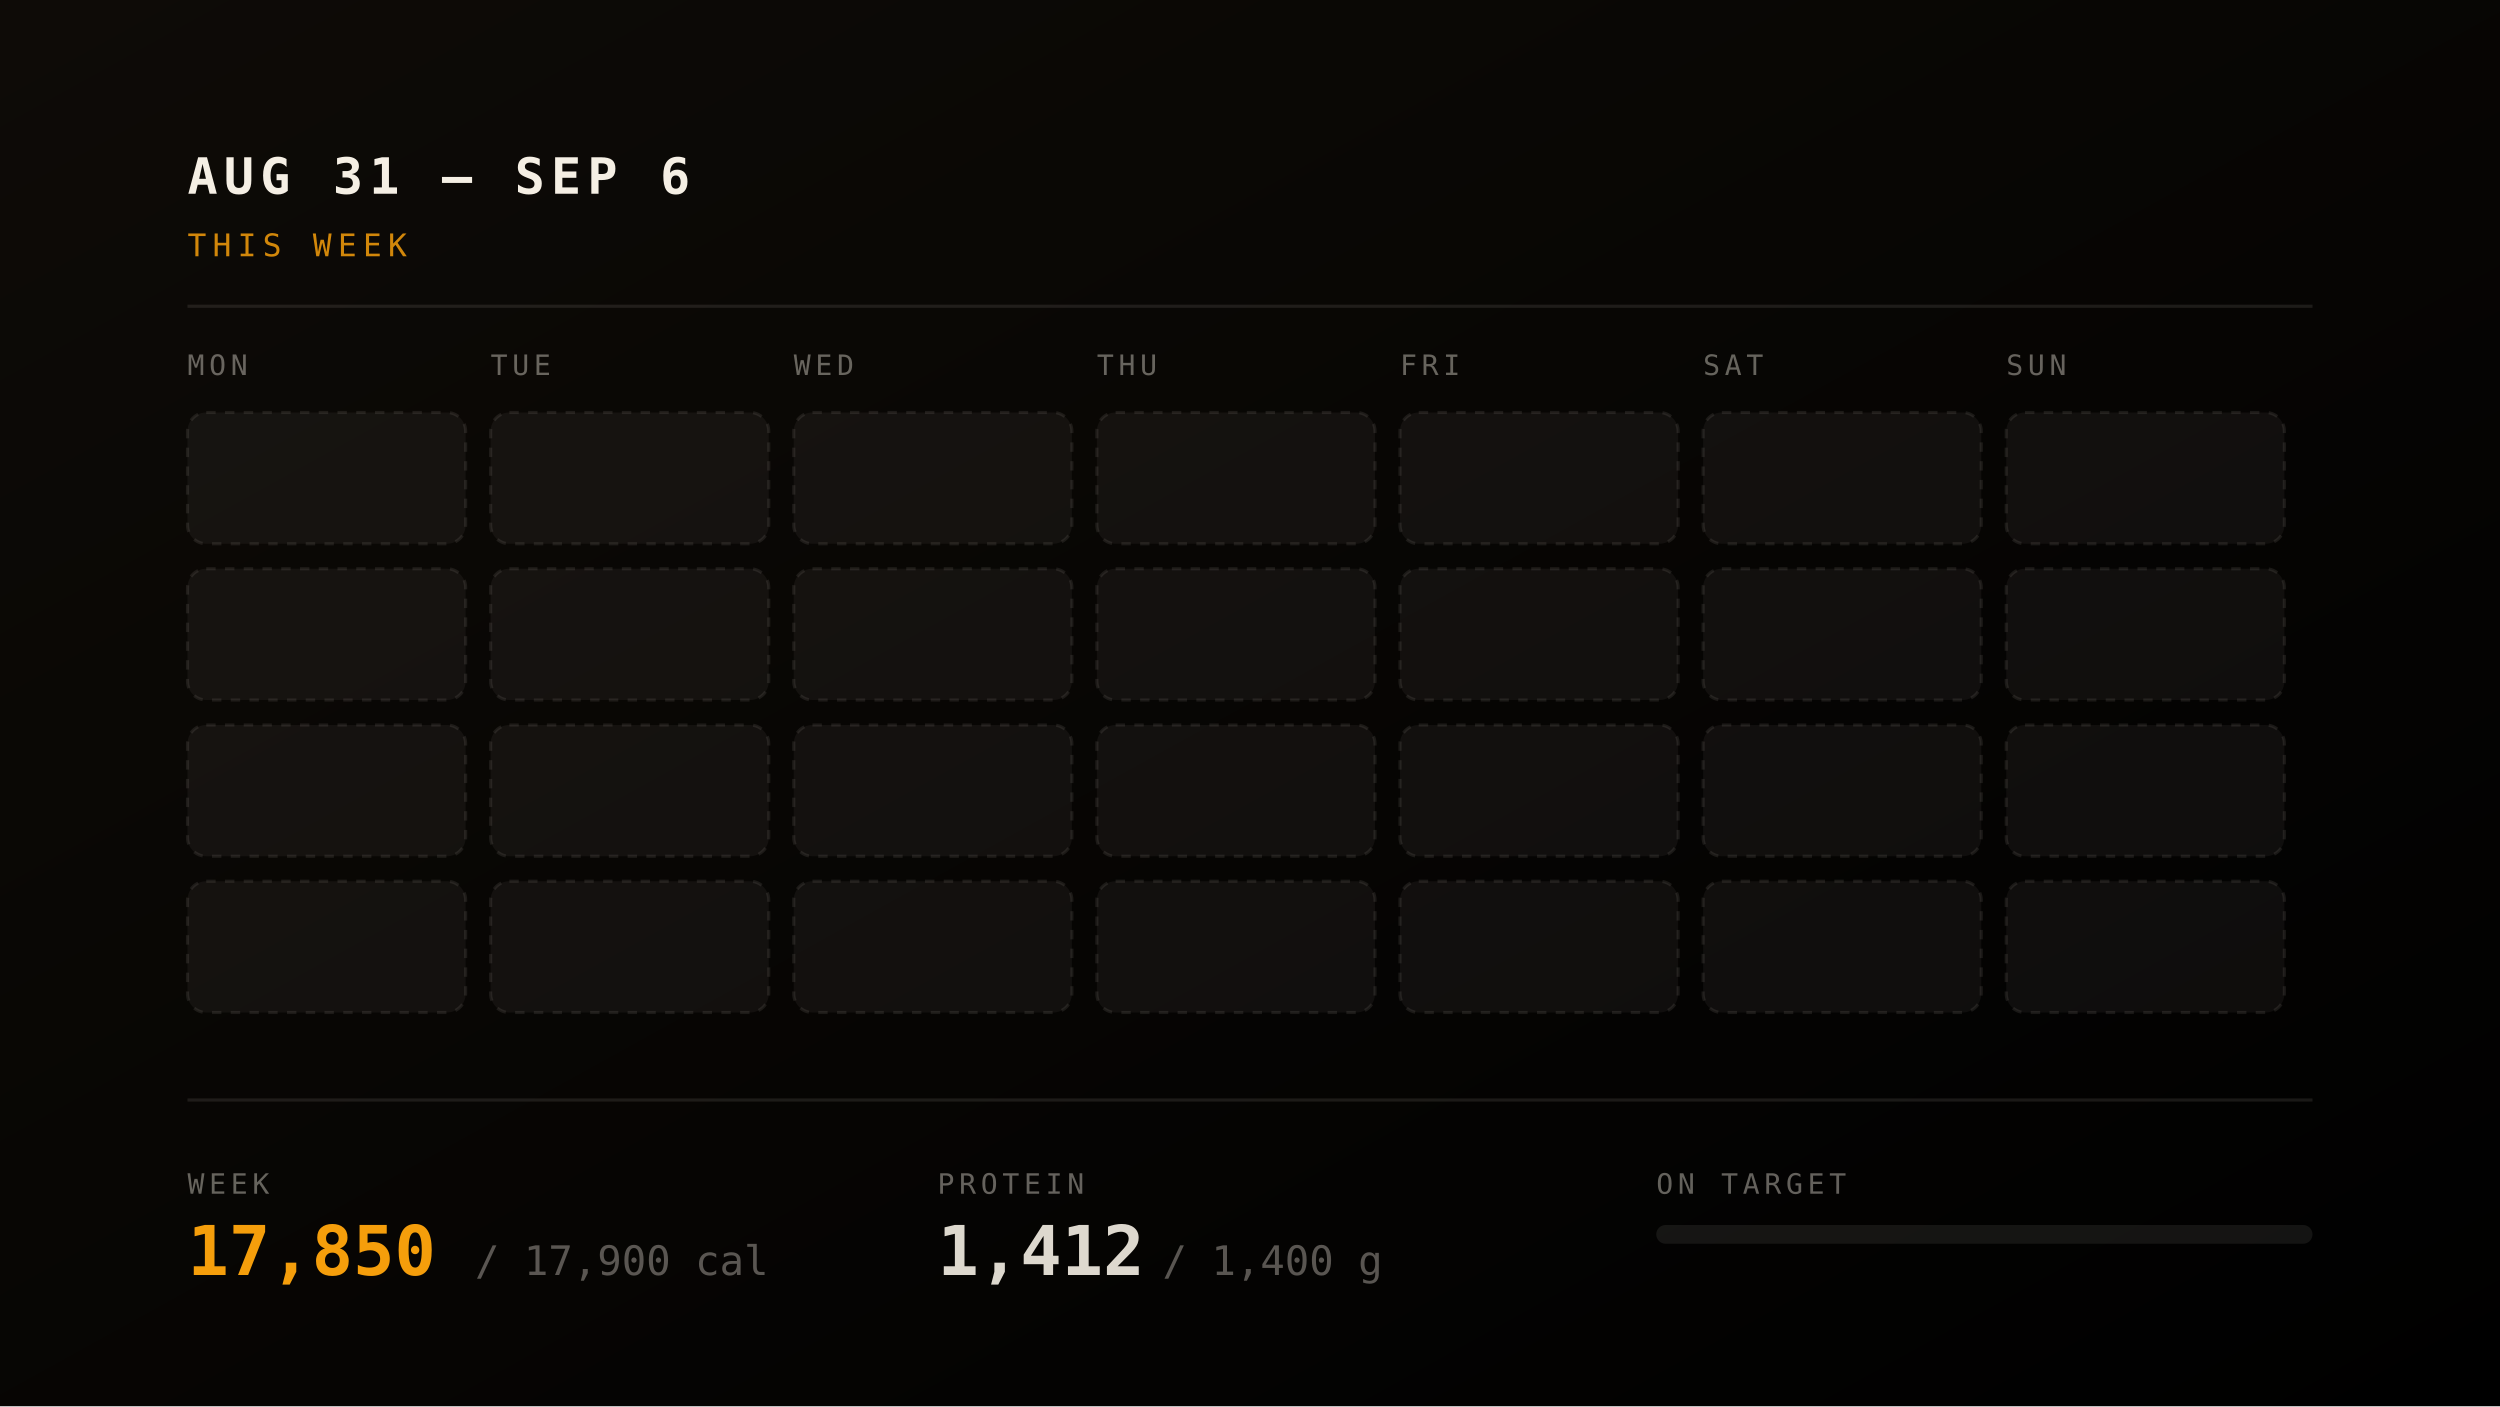
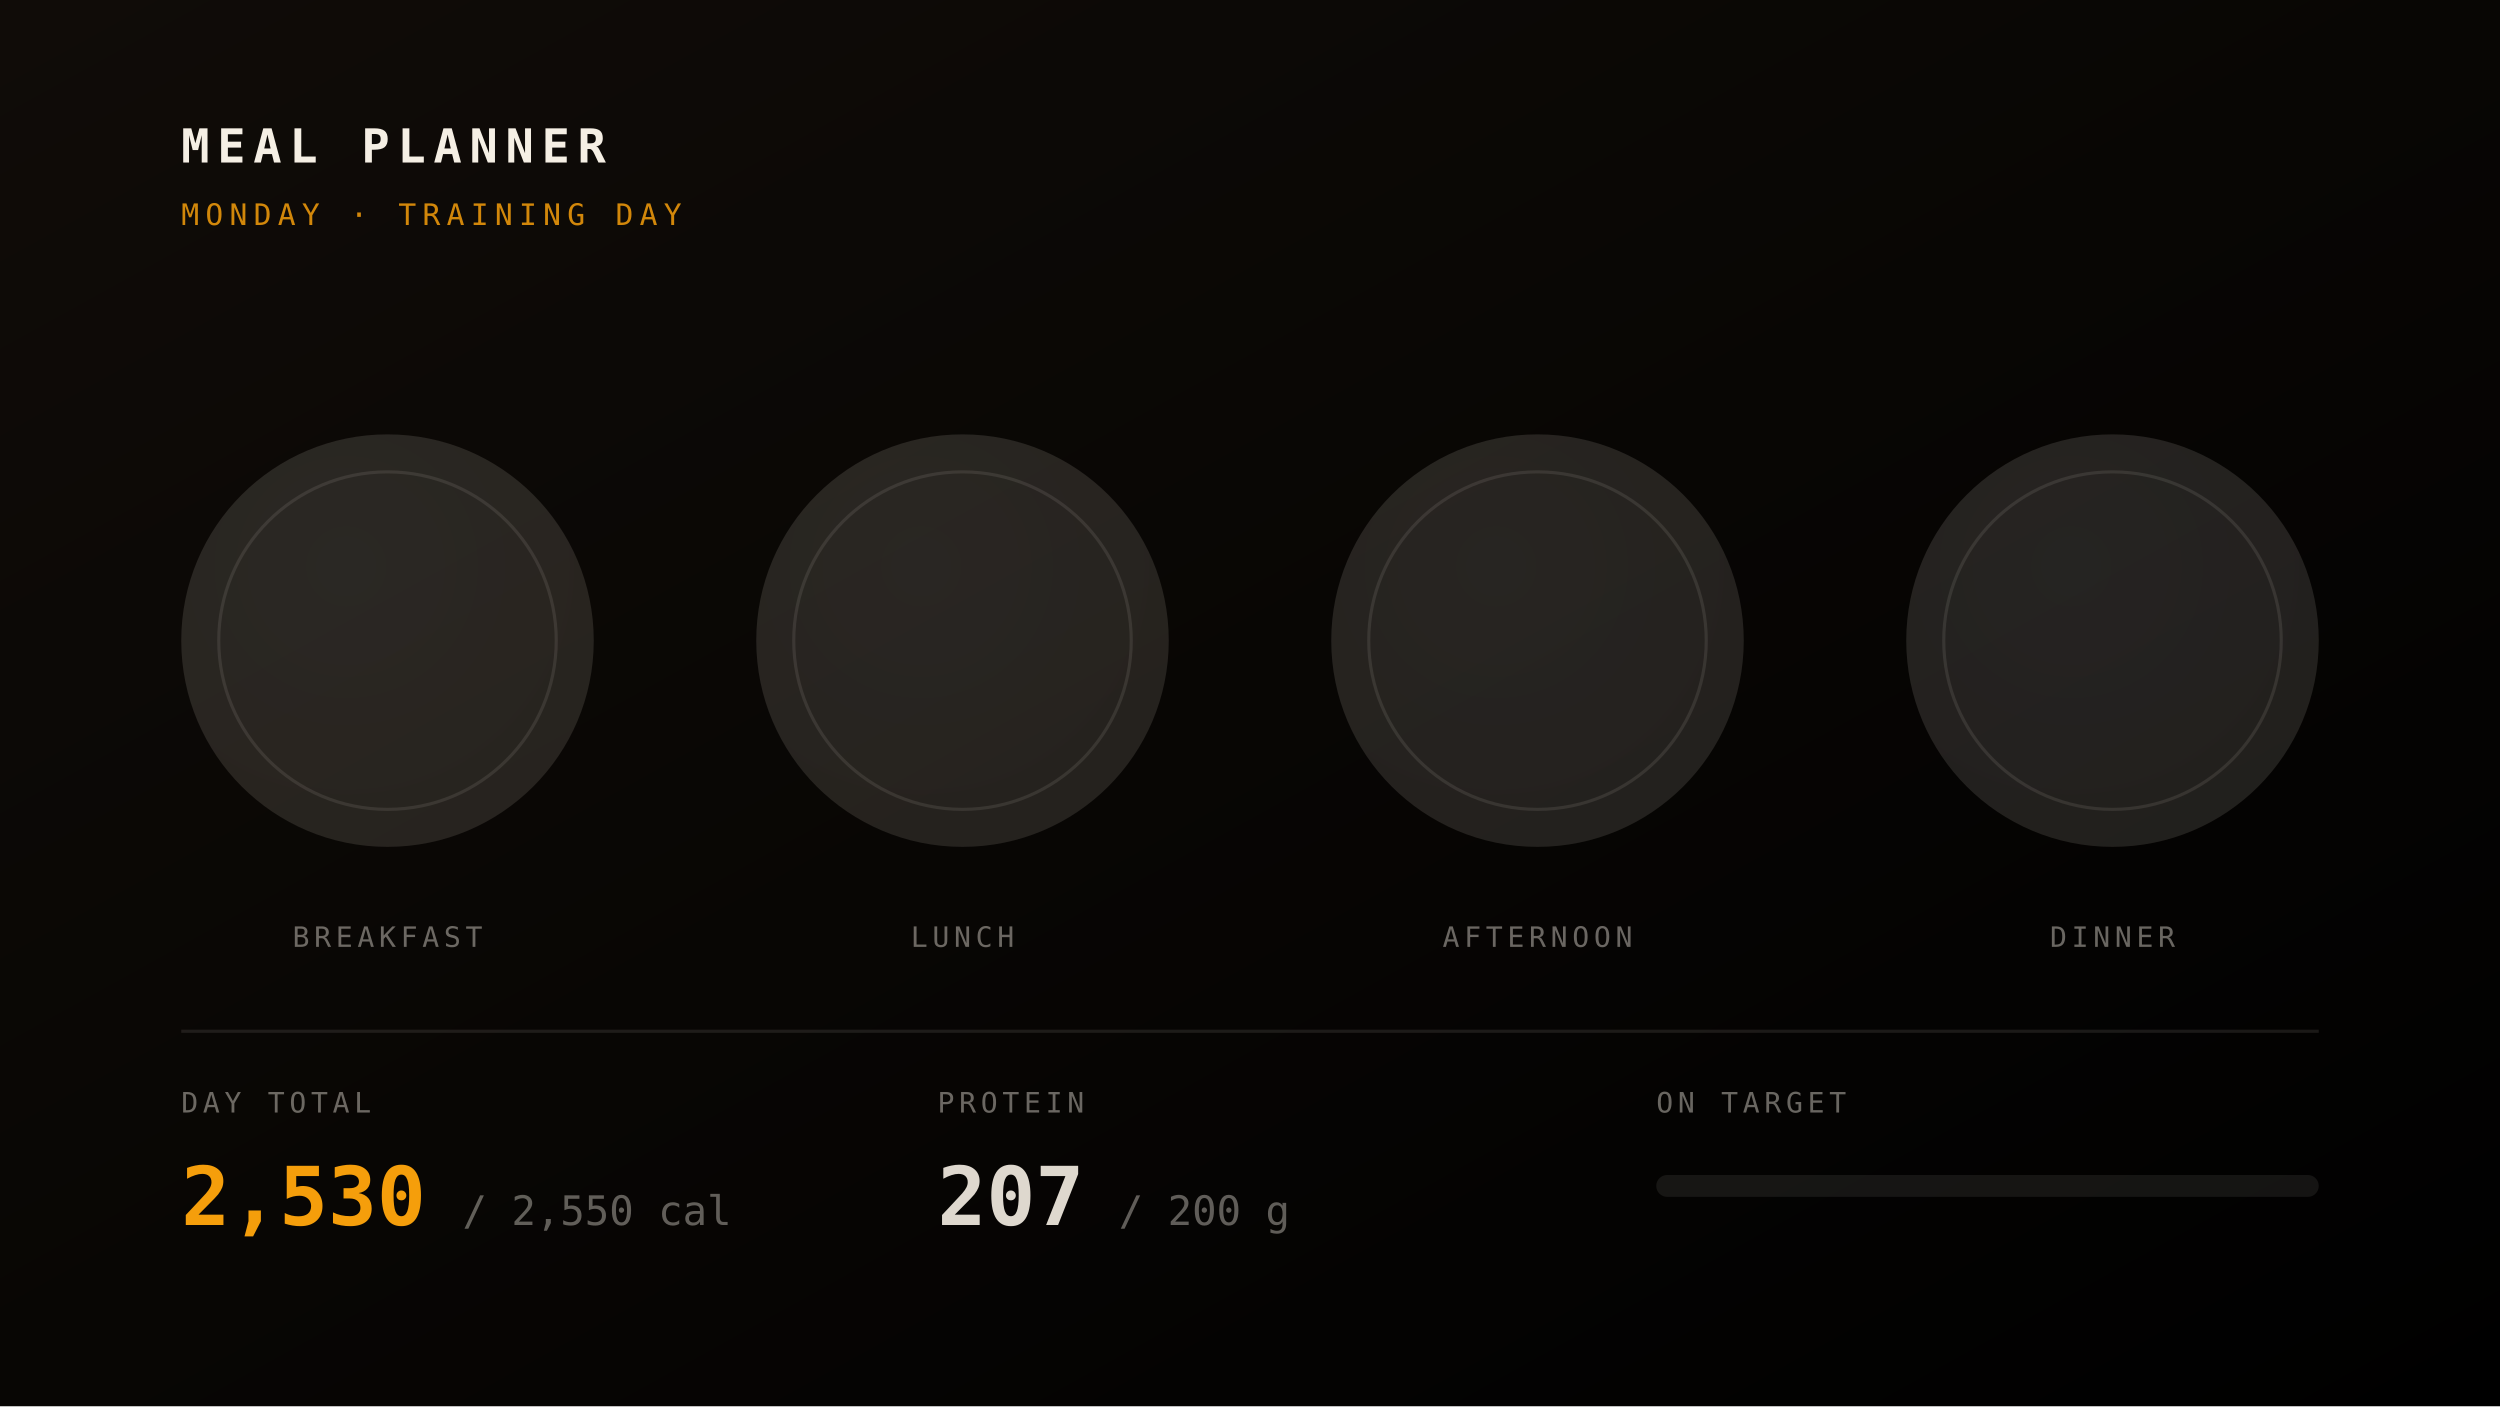
<svg xmlns="http://www.w3.org/2000/svg" viewBox="0 0 800 450" width="800" height="450">
  <defs>
    <linearGradient id="mpBg" x1="0" y1="0" x2="1" y2="1">
-       <stop offset="0%" stop-color="#0e0b07" />
+       <stop offset="0%" stop-color="#100c08" />
      <stop offset="100%" stop-color="#000000" />
    </linearGradient>
    <linearGradient id="mpBar" x1="0" y1="0" x2="1" y2="0">
      <stop offset="0%" stop-color="#b45309" />
      <stop offset="100%" stop-color="#f59e0b" />
    </linearGradient>
+     <radialGradient id="mpPlate" cx="0.4" cy="0.32" r="0.75">
+       <stop offset="0%" stop-color="#fbf7ef" />
+       <stop offset="100%" stop-color="#e6dccb" />
+     </radialGradient>
  </defs>
  <rect width="800" height="450" fill="url(#mpBg)" />
  <g font-family="monospace">
-     <text x="60" y="62" fill="#f5efe4" font-size="16" font-weight="700" letter-spacing="2">AUG 31 – SEP 6</text>
-     <text x="60" y="82" fill="#f59e0b" font-size="10" letter-spacing="2" opacity="0.85">THIS WEEK</text>
-   </g>
-   <line x1="60" y1="98" x2="740" y2="98" stroke="#f5efe4" stroke-opacity="0.1" />
-   <g font-family="monospace" font-size="9" fill="#f5efe4" opacity="0.4" letter-spacing="1.5">
-     <text x="60" y="120">MON</text>
-     <text x="157" y="120">TUE</text>
-     <text x="254" y="120">WED</text>
-     <text x="351" y="120">THU</text>
-     <text x="448" y="120">FRI</text>
-     <text x="545" y="120">SAT</text>
-     <text x="642" y="120">SUN</text>
+     <text x="58" y="52" fill="#f5efe4" font-size="15" font-weight="700" letter-spacing="2.5">MEAL PLANNER</text>
+     <text x="58" y="72" fill="#f59e0b" font-size="9.5" letter-spacing="2" opacity="0.85">MONDAY · TRAINING DAY</text>
  </g>
  <g>
-     <g fill="#f5efe4" fill-opacity="0.05" stroke="#f5efe4" stroke-opacity="0.09" stroke-dasharray="3 3">
-       <rect x="60" y="132" width="89" height="42" rx="6" />
-       <rect x="60" y="182" width="89" height="42" rx="6" />
-       <rect x="60" y="232" width="89" height="42" rx="6" />
-       <rect x="60" y="282" width="89" height="42" rx="6" />
-       <rect x="157" y="132" width="89" height="42" rx="6" />
-       <rect x="157" y="182" width="89" height="42" rx="6" />
-       <rect x="157" y="232" width="89" height="42" rx="6" />
-       <rect x="157" y="282" width="89" height="42" rx="6" />
-       <rect x="254" y="132" width="89" height="42" rx="6" />
-       <rect x="254" y="182" width="89" height="42" rx="6" />
-       <rect x="254" y="232" width="89" height="42" rx="6" />
-       <rect x="254" y="282" width="89" height="42" rx="6" />
-       <rect x="351" y="132" width="89" height="42" rx="6" />
-       <rect x="351" y="182" width="89" height="42" rx="6" />
-       <rect x="351" y="232" width="89" height="42" rx="6" />
-       <rect x="351" y="282" width="89" height="42" rx="6" />
-       <rect x="448" y="132" width="89" height="42" rx="6" />
-       <rect x="448" y="182" width="89" height="42" rx="6" />
-       <rect x="448" y="232" width="89" height="42" rx="6" />
-       <rect x="448" y="282" width="89" height="42" rx="6" />
-       <rect x="545" y="132" width="89" height="42" rx="6" />
-       <rect x="545" y="182" width="89" height="42" rx="6" />
-       <rect x="545" y="232" width="89" height="42" rx="6" />
-       <rect x="545" y="282" width="89" height="42" rx="6" />
-       <rect x="642" y="132" width="89" height="42" rx="6" />
-       <rect x="642" y="182" width="89" height="42" rx="6" />
-       <rect x="642" y="232" width="89" height="42" rx="6" />
-       <rect x="642" y="282" width="89" height="42" rx="6" />
+     <circle cx="124" cy="205" r="66" fill="url(#mpPlate)" opacity="0.13" />
+     <circle cx="124" cy="205" r="54" fill="none" stroke="#f5efe4" stroke-opacity="0.10" />
+     <circle cx="308" cy="205" r="66" fill="url(#mpPlate)" opacity="0.13" />
+     <circle cx="308" cy="205" r="54" fill="none" stroke="#f5efe4" stroke-opacity="0.10" />
+     <circle cx="492" cy="205" r="66" fill="url(#mpPlate)" opacity="0.13" />
+     <circle cx="492" cy="205" r="54" fill="none" stroke="#f5efe4" stroke-opacity="0.10" />
+     <circle cx="676" cy="205" r="66" fill="url(#mpPlate)" opacity="0.13" />
+     <circle cx="676" cy="205" r="54" fill="none" stroke="#f5efe4" stroke-opacity="0.10" />
+   </g>
+   <g>
+     <circle cx="124" cy="205" r="66" fill="url(#mpPlate)" opacity="0">
+       <animate attributeName="opacity" values="0;0;1;1;1;0" keyTimes="0;0.06;0.13;0.86;0.93;1" dur="9s" repeatCount="indefinite" />
+     </circle>
+     <circle cx="308" cy="205" r="66" fill="url(#mpPlate)" opacity="0">
+       <animate attributeName="opacity" values="0;0;1;1;1;0" keyTimes="0;0.21;0.28;0.86;0.93;1" dur="9s" repeatCount="indefinite" />
+     </circle>
+     <circle cx="492" cy="205" r="66" fill="url(#mpPlate)" opacity="0">
+       <animate attributeName="opacity" values="0;0;1;1;1;0" keyTimes="0;0.36;0.43;0.86;0.93;1" dur="9s" repeatCount="indefinite" />
+     </circle>
+     <circle cx="676" cy="205" r="66" fill="url(#mpPlate)" opacity="0">
+       <animate attributeName="opacity" values="0;0;1;1;1;0" keyTimes="0;0.51;0.58;0.86;0.93;1" dur="9s" repeatCount="indefinite" />
+     </circle>
+   </g>
+   <g opacity="0">
+     <animate attributeName="opacity" values="0;0;1;1;1;0" keyTimes="0;0.09;0.16;0.86;0.93;1" dur="9s" repeatCount="indefinite" />
+     <animateTransform attributeName="transform" type="translate" values="0 -13;0 -13;0 0;0 0;0 0;0 0" keyTimes="0;0.09;0.17;0.86;0.93;1" dur="9s" repeatCount="indefinite" />
+     <g transform="rotate(-9 113 178)">
+       <rect x="93" y="164" width="40" height="28" rx="5" fill="#c98a4b" />
+       <rect x="99" y="170" width="28" height="16" rx="4" fill="#dda368" opacity="0.55" />
    </g>
-     <g fill="#f59e0b" fill-opacity="0.14" stroke="#f59e0b" stroke-opacity="0.8">
-       <rect x="60" y="132" width="89" height="42" rx="6" opacity="0">
-         <animate attributeName="opacity" values="0;1;1;1;0" keyTimes="0;0.08;0.85;0.94;1" dur="7s" repeatCount="indefinite" />
-       </rect>
-       <rect x="60" y="182" width="89" height="42" rx="6" opacity="0">
-         <animate attributeName="opacity" values="0;0;1;1;1;0" keyTimes="0;0.08;0.16;0.85;0.94;1" dur="7s" repeatCount="indefinite" />
-       </rect>
-       <rect x="60" y="232" width="89" height="42" rx="6" opacity="0">
-         <animate attributeName="opacity" values="0;0;1;1;1;0" keyTimes="0;0.16;0.24;0.85;0.94;1" dur="7s" repeatCount="indefinite" />
-       </rect>
-       <rect x="60" y="282" width="89" height="42" rx="6" opacity="0">
-         <animate attributeName="opacity" values="0;0;1;1;1;0" keyTimes="0;0.24;0.32;0.85;0.94;1" dur="7s" repeatCount="indefinite" />
-       </rect>
-       <rect x="157" y="132" width="89" height="42" rx="6" opacity="0">
-         <animate attributeName="opacity" values="0;0;1;1;1;0" keyTimes="0;0.30;0.38;0.85;0.94;1" dur="7s" repeatCount="indefinite" />
-       </rect>
-       <rect x="157" y="182" width="89" height="42" rx="6" opacity="0">
-         <animate attributeName="opacity" values="0;0;1;1;1;0" keyTimes="0;0.34;0.42;0.85;0.94;1" dur="7s" repeatCount="indefinite" />
-       </rect>
-       <rect x="157" y="232" width="89" height="42" rx="6" opacity="0">
-         <animate attributeName="opacity" values="0;0;1;1;1;0" keyTimes="0;0.38;0.46;0.85;0.94;1" dur="7s" repeatCount="indefinite" />
-       </rect>
-       <rect x="157" y="282" width="89" height="42" rx="6" opacity="0">
-         <animate attributeName="opacity" values="0;0;1;1;1;0" keyTimes="0;0.42;0.50;0.85;0.94;1" dur="7s" repeatCount="indefinite" />
-       </rect>
-       <rect x="254" y="132" width="89" height="42" rx="6" opacity="0">
-         <animate attributeName="opacity" values="0;0;1;1;1;0" keyTimes="0;0.46;0.53;0.85;0.94;1" dur="7s" repeatCount="indefinite" />
-       </rect>
-       <rect x="254" y="182" width="89" height="42" rx="6" opacity="0">
-         <animate attributeName="opacity" values="0;0;1;1;1;0" keyTimes="0;0.49;0.56;0.85;0.94;1" dur="7s" repeatCount="indefinite" />
-       </rect>
-       <rect x="254" y="232" width="89" height="42" rx="6" opacity="0">
-         <animate attributeName="opacity" values="0;0;1;1;1;0" keyTimes="0;0.52;0.59;0.85;0.94;1" dur="7s" repeatCount="indefinite" />
-       </rect>
-       <rect x="254" y="282" width="89" height="42" rx="6" opacity="0">
-         <animate attributeName="opacity" values="0;0;1;1;1;0" keyTimes="0;0.55;0.62;0.85;0.94;1" dur="7s" repeatCount="indefinite" />
-       </rect>
-       <rect x="351" y="132" width="89" height="42" rx="6" opacity="0">
-         <animate attributeName="opacity" values="0;0;1;1;1;0" keyTimes="0;0.58;0.64;0.85;0.94;1" dur="7s" repeatCount="indefinite" />
-       </rect>
-       <rect x="351" y="182" width="89" height="42" rx="6" opacity="0">
-         <animate attributeName="opacity" values="0;0;1;1;1;0" keyTimes="0;0.60;0.66;0.85;0.94;1" dur="7s" repeatCount="indefinite" />
-       </rect>
-       <rect x="351" y="232" width="89" height="42" rx="6" opacity="0">
-         <animate attributeName="opacity" values="0;0;1;1;1;0" keyTimes="0;0.62;0.68;0.85;0.94;1" dur="7s" repeatCount="indefinite" />
-       </rect>
-       <rect x="351" y="282" width="89" height="42" rx="6" opacity="0">
-         <animate attributeName="opacity" values="0;0;1;1;1;0" keyTimes="0;0.64;0.70;0.85;0.94;1" dur="7s" repeatCount="indefinite" />
-       </rect>
-       <rect x="448" y="132" width="89" height="42" rx="6" opacity="0">
-         <animate attributeName="opacity" values="0;0;1;1;1;0" keyTimes="0;0.66;0.72;0.85;0.94;1" dur="7s" repeatCount="indefinite" />
-       </rect>
-       <rect x="448" y="182" width="89" height="42" rx="6" opacity="0">
-         <animate attributeName="opacity" values="0;0;1;1;1;0" keyTimes="0;0.68;0.73;0.85;0.94;1" dur="7s" repeatCount="indefinite" />
-       </rect>
-       <rect x="448" y="232" width="89" height="42" rx="6" opacity="0">
-         <animate attributeName="opacity" values="0;0;1;1;1;0" keyTimes="0;0.70;0.75;0.85;0.94;1" dur="7s" repeatCount="indefinite" />
-       </rect>
-       <rect x="448" y="282" width="89" height="42" rx="6" opacity="0">
-         <animate attributeName="opacity" values="0;0;1;1;1;0" keyTimes="0;0.72;0.77;0.85;0.94;1" dur="7s" repeatCount="indefinite" />
-       </rect>
-       <rect x="545" y="132" width="89" height="42" rx="6" opacity="0">
-         <animate attributeName="opacity" values="0;0;1;1;1;0" keyTimes="0;0.74;0.78;0.85;0.94;1" dur="7s" repeatCount="indefinite" />
-       </rect>
-       <rect x="545" y="182" width="89" height="42" rx="6" opacity="0">
-         <animate attributeName="opacity" values="0;0;1;1;1;0" keyTimes="0;0.76;0.80;0.85;0.94;1" dur="7s" repeatCount="indefinite" />
-       </rect>
-       <rect x="545" y="232" width="89" height="42" rx="6" opacity="0">
-         <animate attributeName="opacity" values="0;0;1;1;1;0" keyTimes="0;0.77;0.81;0.85;0.94;1" dur="7s" repeatCount="indefinite" />
-       </rect>
-       <rect x="545" y="282" width="89" height="42" rx="6" opacity="0">
-         <animate attributeName="opacity" values="0;0;1;1;1;0" keyTimes="0;0.79;0.82;0.86;0.94;1" dur="7s" repeatCount="indefinite" />
-       </rect>
-       <rect x="642" y="132" width="89" height="42" rx="6" opacity="0">
-         <animate attributeName="opacity" values="0;0;1;1;1;0" keyTimes="0;0.80;0.83;0.87;0.94;1" dur="7s" repeatCount="indefinite" />
-       </rect>
-       <rect x="642" y="182" width="89" height="42" rx="6" opacity="0">
-         <animate attributeName="opacity" values="0;0;1;1;1;0" keyTimes="0;0.81;0.84;0.88;0.94;1" dur="7s" repeatCount="indefinite" />
-       </rect>
-       <rect x="642" y="232" width="89" height="42" rx="6" opacity="0">
-         <animate attributeName="opacity" values="0;0;1;1;1;0" keyTimes="0;0.82;0.85;0.89;0.94;1" dur="7s" repeatCount="indefinite" />
-       </rect>
-       <rect x="642" y="282" width="89" height="42" rx="6" opacity="0">
-         <animate attributeName="opacity" values="0;0;1;1;1;0" keyTimes="0;0.83;0.86;0.90;0.94;1" dur="7s" repeatCount="indefinite" />
-       </rect>
+     <ellipse cx="110" cy="218" rx="26" ry="21" fill="#fdf7ea" />
+     <circle cx="110" cy="217" r="9.5" fill="#f2b13c" />
+     <ellipse cx="145" cy="231" rx="21" ry="17" fill="#fdf7ea" />
+     <circle cx="145" cy="230" r="8" fill="#f2b13c" />
+   </g>
+   <g opacity="0">
+     <animate attributeName="opacity" values="0;0;1;1;1;0" keyTimes="0;0.24;0.31;0.86;0.93;1" dur="9s" repeatCount="indefinite" />
+     <animateTransform attributeName="transform" type="translate" values="0 -13;0 -13;0 0;0 0;0 0;0 0" keyTimes="0;0.24;0.32;0.86;0.93;1" dur="9s" repeatCount="indefinite" />
+     <g transform="rotate(-12 288 194)">
+       <rect x="262" y="178" width="52" height="32" rx="15" fill="#d69a5f" />
+       <rect x="272" y="186" width="32" height="3.5" rx="2" fill="#9d6435" opacity="0.6" />
+       <rect x="272" y="196" width="32" height="3.5" rx="2" fill="#9d6435" opacity="0.6" />
+     </g>
+     <ellipse cx="334" cy="192" rx="26" ry="19" fill="#f6efdf" />
+     <ellipse cx="334" cy="189" rx="17" ry="11" fill="#fffdf6" opacity="0.65" />
+     <g fill="#5f9040">
+       <circle cx="294" cy="238" r="12" />
+       <circle cx="311" cy="243" r="9.5" />
+       <circle cx="327" cy="236" r="11" />
+       <rect x="291" y="246" width="5" height="9" rx="2" fill="#4a7331" />
+       <rect x="324" y="244" width="5" height="9" rx="2" fill="#4a7331" />
    </g>
  </g>
-   <line x1="60" y1="352" x2="740" y2="352" stroke="#f5efe4" stroke-opacity="0.1" />
+   <g opacity="0">
+     <animate attributeName="opacity" values="0;0;1;1;1;0" keyTimes="0;0.39;0.46;0.86;0.93;1" dur="9s" repeatCount="indefinite" />
+     <animateTransform attributeName="transform" type="translate" values="0 -13;0 -13;0 0;0 0;0 0;0 0" keyTimes="0;0.39;0.47;0.86;0.93;1" dur="9s" repeatCount="indefinite" />
+     <g fill="#8c4c33">
+       <rect x="452" y="178" width="17" height="13" rx="5" />
+       <rect x="472" y="172" width="15" height="12" rx="5" />
+       <rect x="466" y="190" width="18" height="13" rx="5" />
+       <rect x="447" y="195" width="15" height="12" rx="5" />
+       <rect x="487" y="186" width="16" height="12" rx="5" />
+       <rect x="461" y="206" width="15" height="11" rx="5" />
+     </g>
+     <g fill="#a25c3c" opacity="0.55">
+       <rect x="456" y="182" width="8" height="5" rx="2" />
+       <rect x="475" y="176" width="7" height="4" rx="2" />
+       <rect x="470" y="194" width="8" height="5" rx="2" />
+     </g>
+     <ellipse cx="510" cy="230" rx="31" ry="21" fill="#d97742" />
+     <ellipse cx="510" cy="228" rx="21" ry="13" fill="#eb9a63" />
+     <ellipse cx="510" cy="227" rx="11" ry="6" fill="#f7bb8b" opacity="0.7" />
+   </g>
+   <g opacity="0">
+     <animate attributeName="opacity" values="0;0;1;1;1;0" keyTimes="0;0.54;0.61;0.86;0.93;1" dur="9s" repeatCount="indefinite" />
+     <animateTransform attributeName="transform" type="translate" values="0 -13;0 -13;0 0;0 0;0 0;0 0" keyTimes="0;0.54;0.62;0.86;0.93;1" dur="9s" repeatCount="indefinite" />
+     <g transform="rotate(-10 664 192)">
+       <rect x="634" y="174" width="60" height="36" rx="11" fill="#e0805f" />
+       <rect x="640" y="182" width="48" height="4" rx="2" fill="#f4ab8e" opacity="0.85" />
+       <rect x="640" y="192" width="48" height="4" rx="2" fill="#f4ab8e" opacity="0.85" />
+       <rect x="640" y="201" width="48" height="4" rx="2" fill="#f4ab8e" opacity="0.85" />
+     </g>
+     <g fill="#5f9040">
+       <g transform="rotate(18 700 232)">
+         <rect x="686" y="214" width="7" height="38" rx="3.5" />
+         <rect x="698" y="218" width="7" height="34" rx="3.5" />
+         <rect x="710" y="215" width="7" height="37" rx="3.5" />
+       </g>
+     </g>
+     <ellipse cx="653" cy="234" rx="21" ry="15" fill="#f6efdf" />
+     <ellipse cx="653" cy="232" rx="13" ry="8" fill="#fffdf6" opacity="0.6" />
+   </g>
+   <g font-family="monospace" font-size="9" fill="#f5efe4" opacity="0.42" letter-spacing="1.5" text-anchor="middle">
+     <text x="124" y="303">BREAKFAST</text>
+     <text x="308" y="303">LUNCH</text>
+     <text x="492" y="303">AFTERNOON</text>
+     <text x="676" y="303">DINNER</text>
+   </g>
+   <line x1="58" y1="330" x2="742" y2="330" stroke="#f5efe4" stroke-opacity="0.1" />
  <g font-family="monospace">
-     <text x="60" y="382" fill="#f5efe4" font-size="9" opacity="0.4" letter-spacing="1.5">WEEK</text>
-     <text x="60" y="408" fill="#f59e0b" font-size="22" font-weight="700">
-       <tspan>17,850</tspan>
-       <animate attributeName="opacity" values="0.35;1" keyTimes="0;0.86" dur="7s" repeatCount="indefinite" />
-     </text>
-     <text x="152" y="408" fill="#f5efe4" font-size="13" opacity="0.35">/ 17,900 cal</text>
-     <text x="300" y="382" fill="#f5efe4" font-size="9" opacity="0.4" letter-spacing="1.5">PROTEIN</text>
-     <text x="300" y="408" fill="#f5efe4" font-size="22" font-weight="700" opacity="0.9">1,412</text>
-     <text x="372" y="408" fill="#f5efe4" font-size="13" opacity="0.35">/ 1,400 g</text>
+     <text x="58" y="356" fill="#f5efe4" font-size="9" opacity="0.42" letter-spacing="1.5">DAY TOTAL</text>
+     <text x="58" y="392" fill="#f59e0b" font-size="26" font-weight="700">2,530</text>
+     <text x="148" y="392" fill="#f5efe4" font-size="13" opacity="0.38">/ 2,550 cal</text>
+     <text x="300" y="356" fill="#f5efe4" font-size="9" opacity="0.42" letter-spacing="1.5">PROTEIN</text>
+     <text x="300" y="392" fill="#f5efe4" font-size="26" font-weight="700" opacity="0.9">207</text>
+     <text x="358" y="392" fill="#f5efe4" font-size="13" opacity="0.38">/ 200 g</text>
+     <text x="530" y="356" fill="#f5efe4" font-size="9" opacity="0.42" letter-spacing="1.5">ON TARGET</text>
  </g>
-   <rect x="530" y="392" width="210" height="6" rx="3" fill="#f5efe4" fill-opacity="0.08" />
-   <rect x="530" y="392" width="0" height="6" rx="3" fill="url(#mpBar)">
-     <animate attributeName="width" values="0;206;206;0" keyTimes="0;0.86;0.94;1" dur="7s" repeatCount="indefinite" />
+   <rect x="530" y="376" width="212" height="7" rx="3.5" fill="#f5efe4" fill-opacity="0.08" />
+   <rect x="530" y="376" width="0" height="7" rx="3.5" fill="url(#mpBar)">
+     <animate attributeName="width" values="0;0;52;104;158;208;208;0" keyTimes="0;0.09;0.17;0.32;0.47;0.62;0.93;1" dur="9s" repeatCount="indefinite" />
  </rect>
-   <text x="530" y="382" font-family="monospace" fill="#f5efe4" font-size="9" opacity="0.4" letter-spacing="1.5">ON TARGET</text>
</svg>
